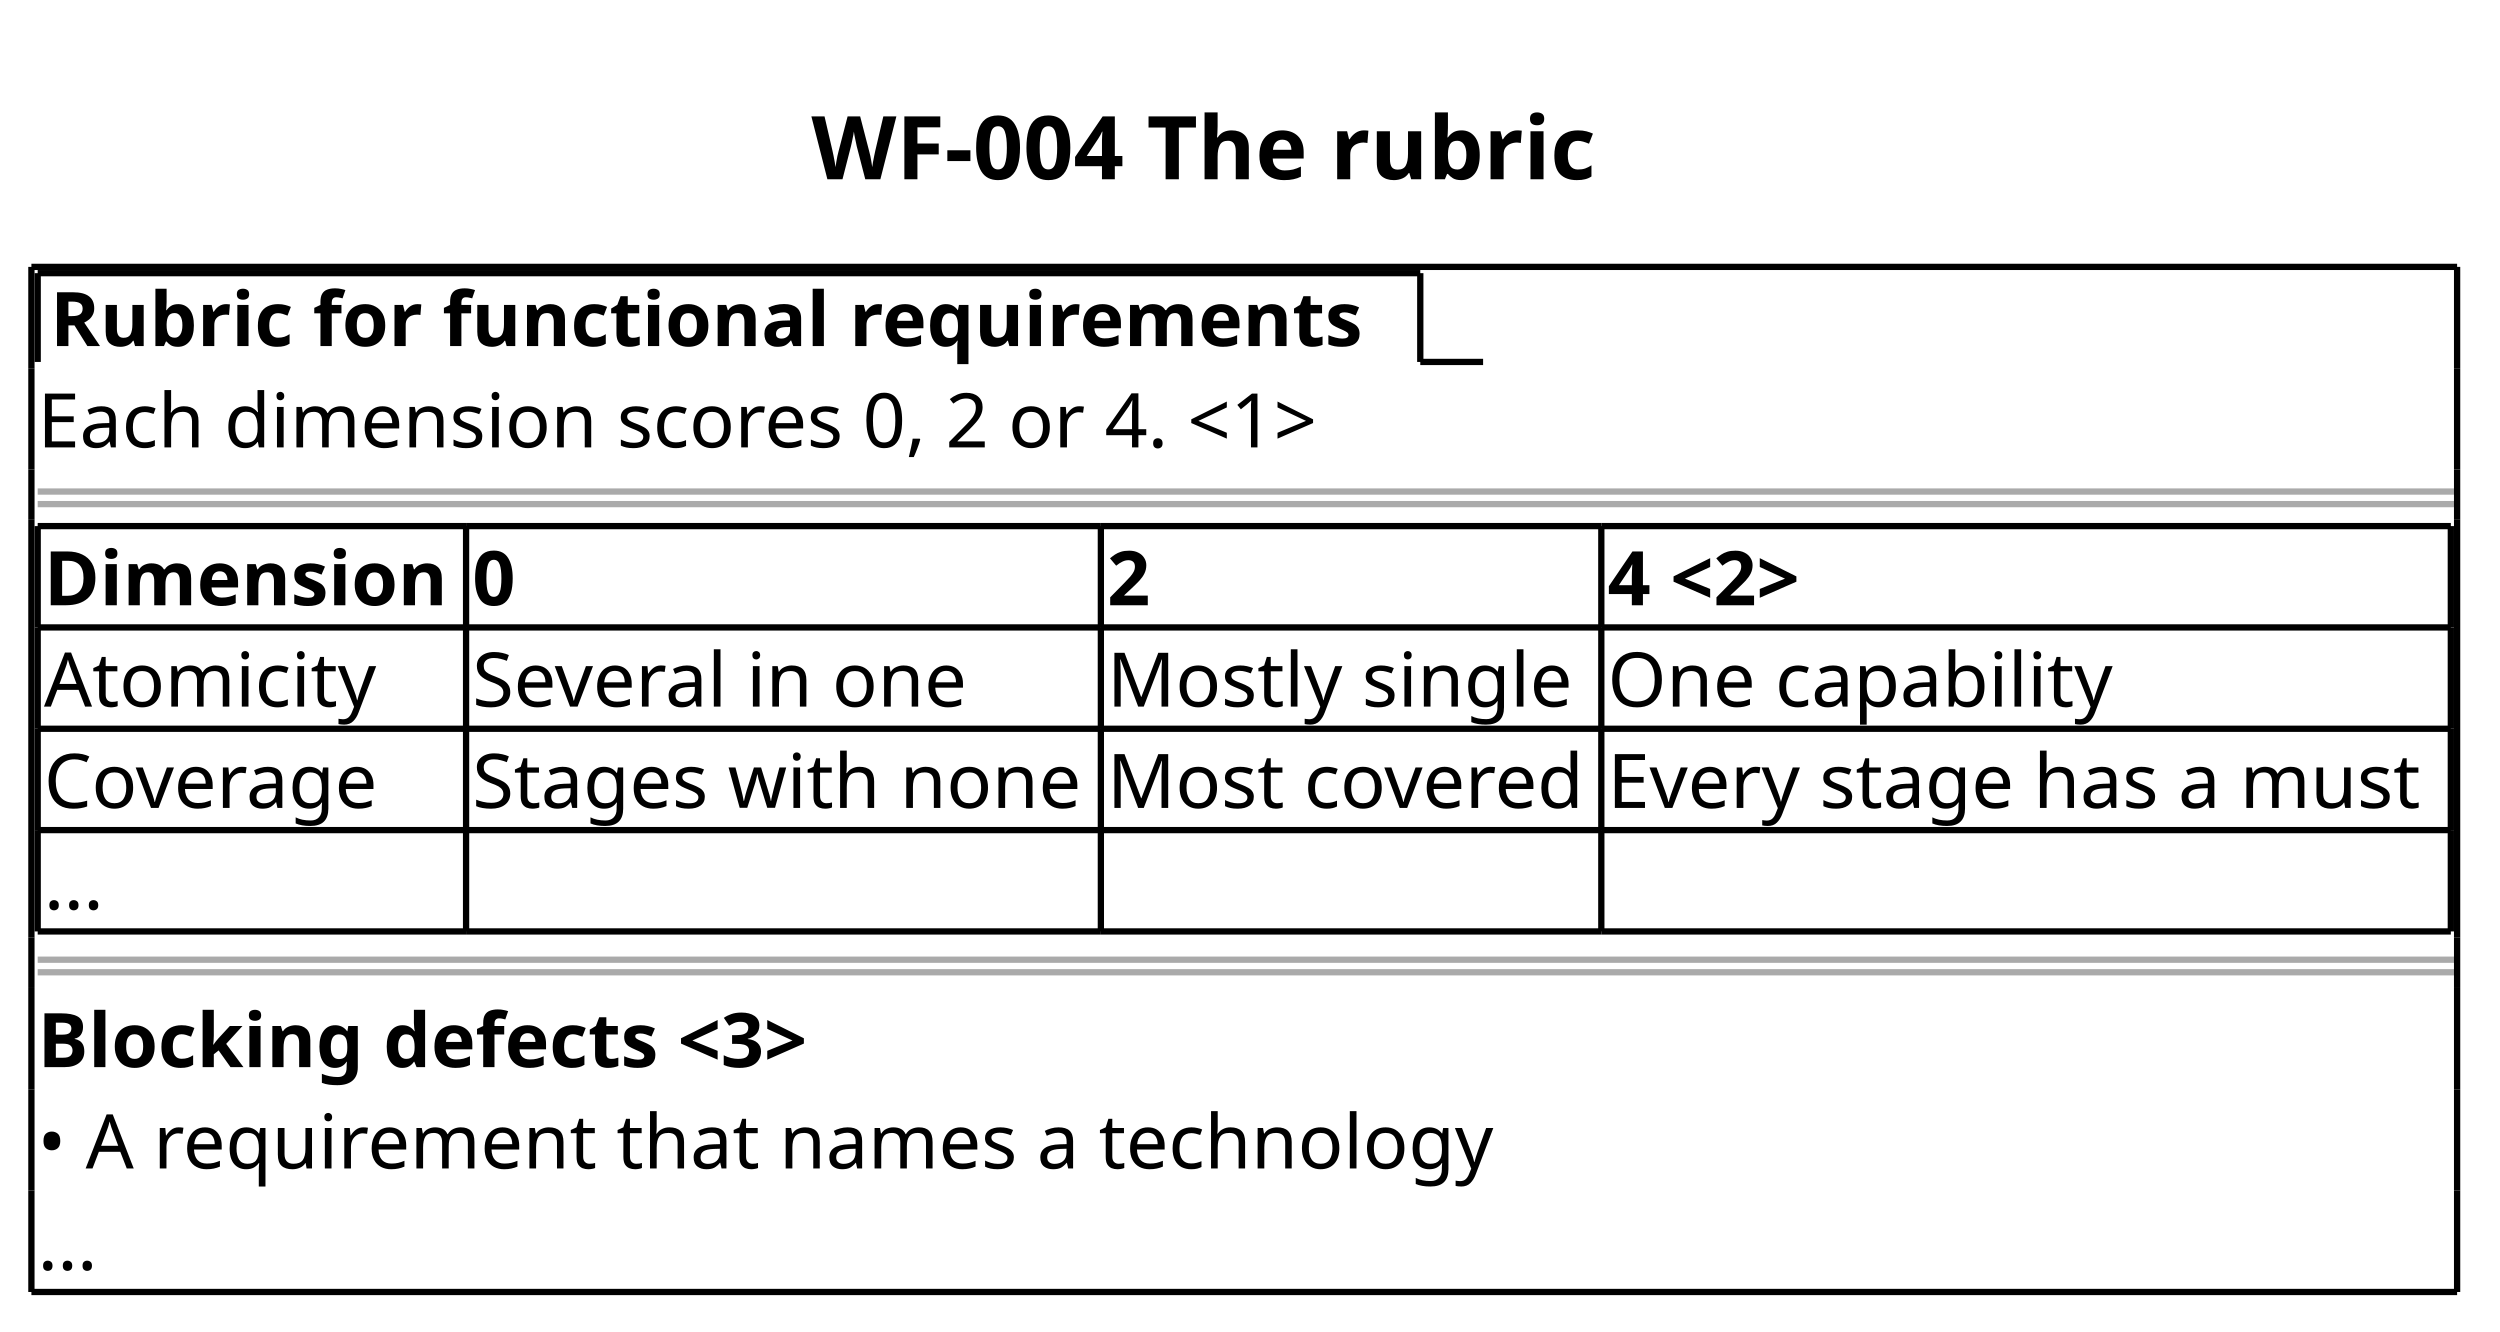
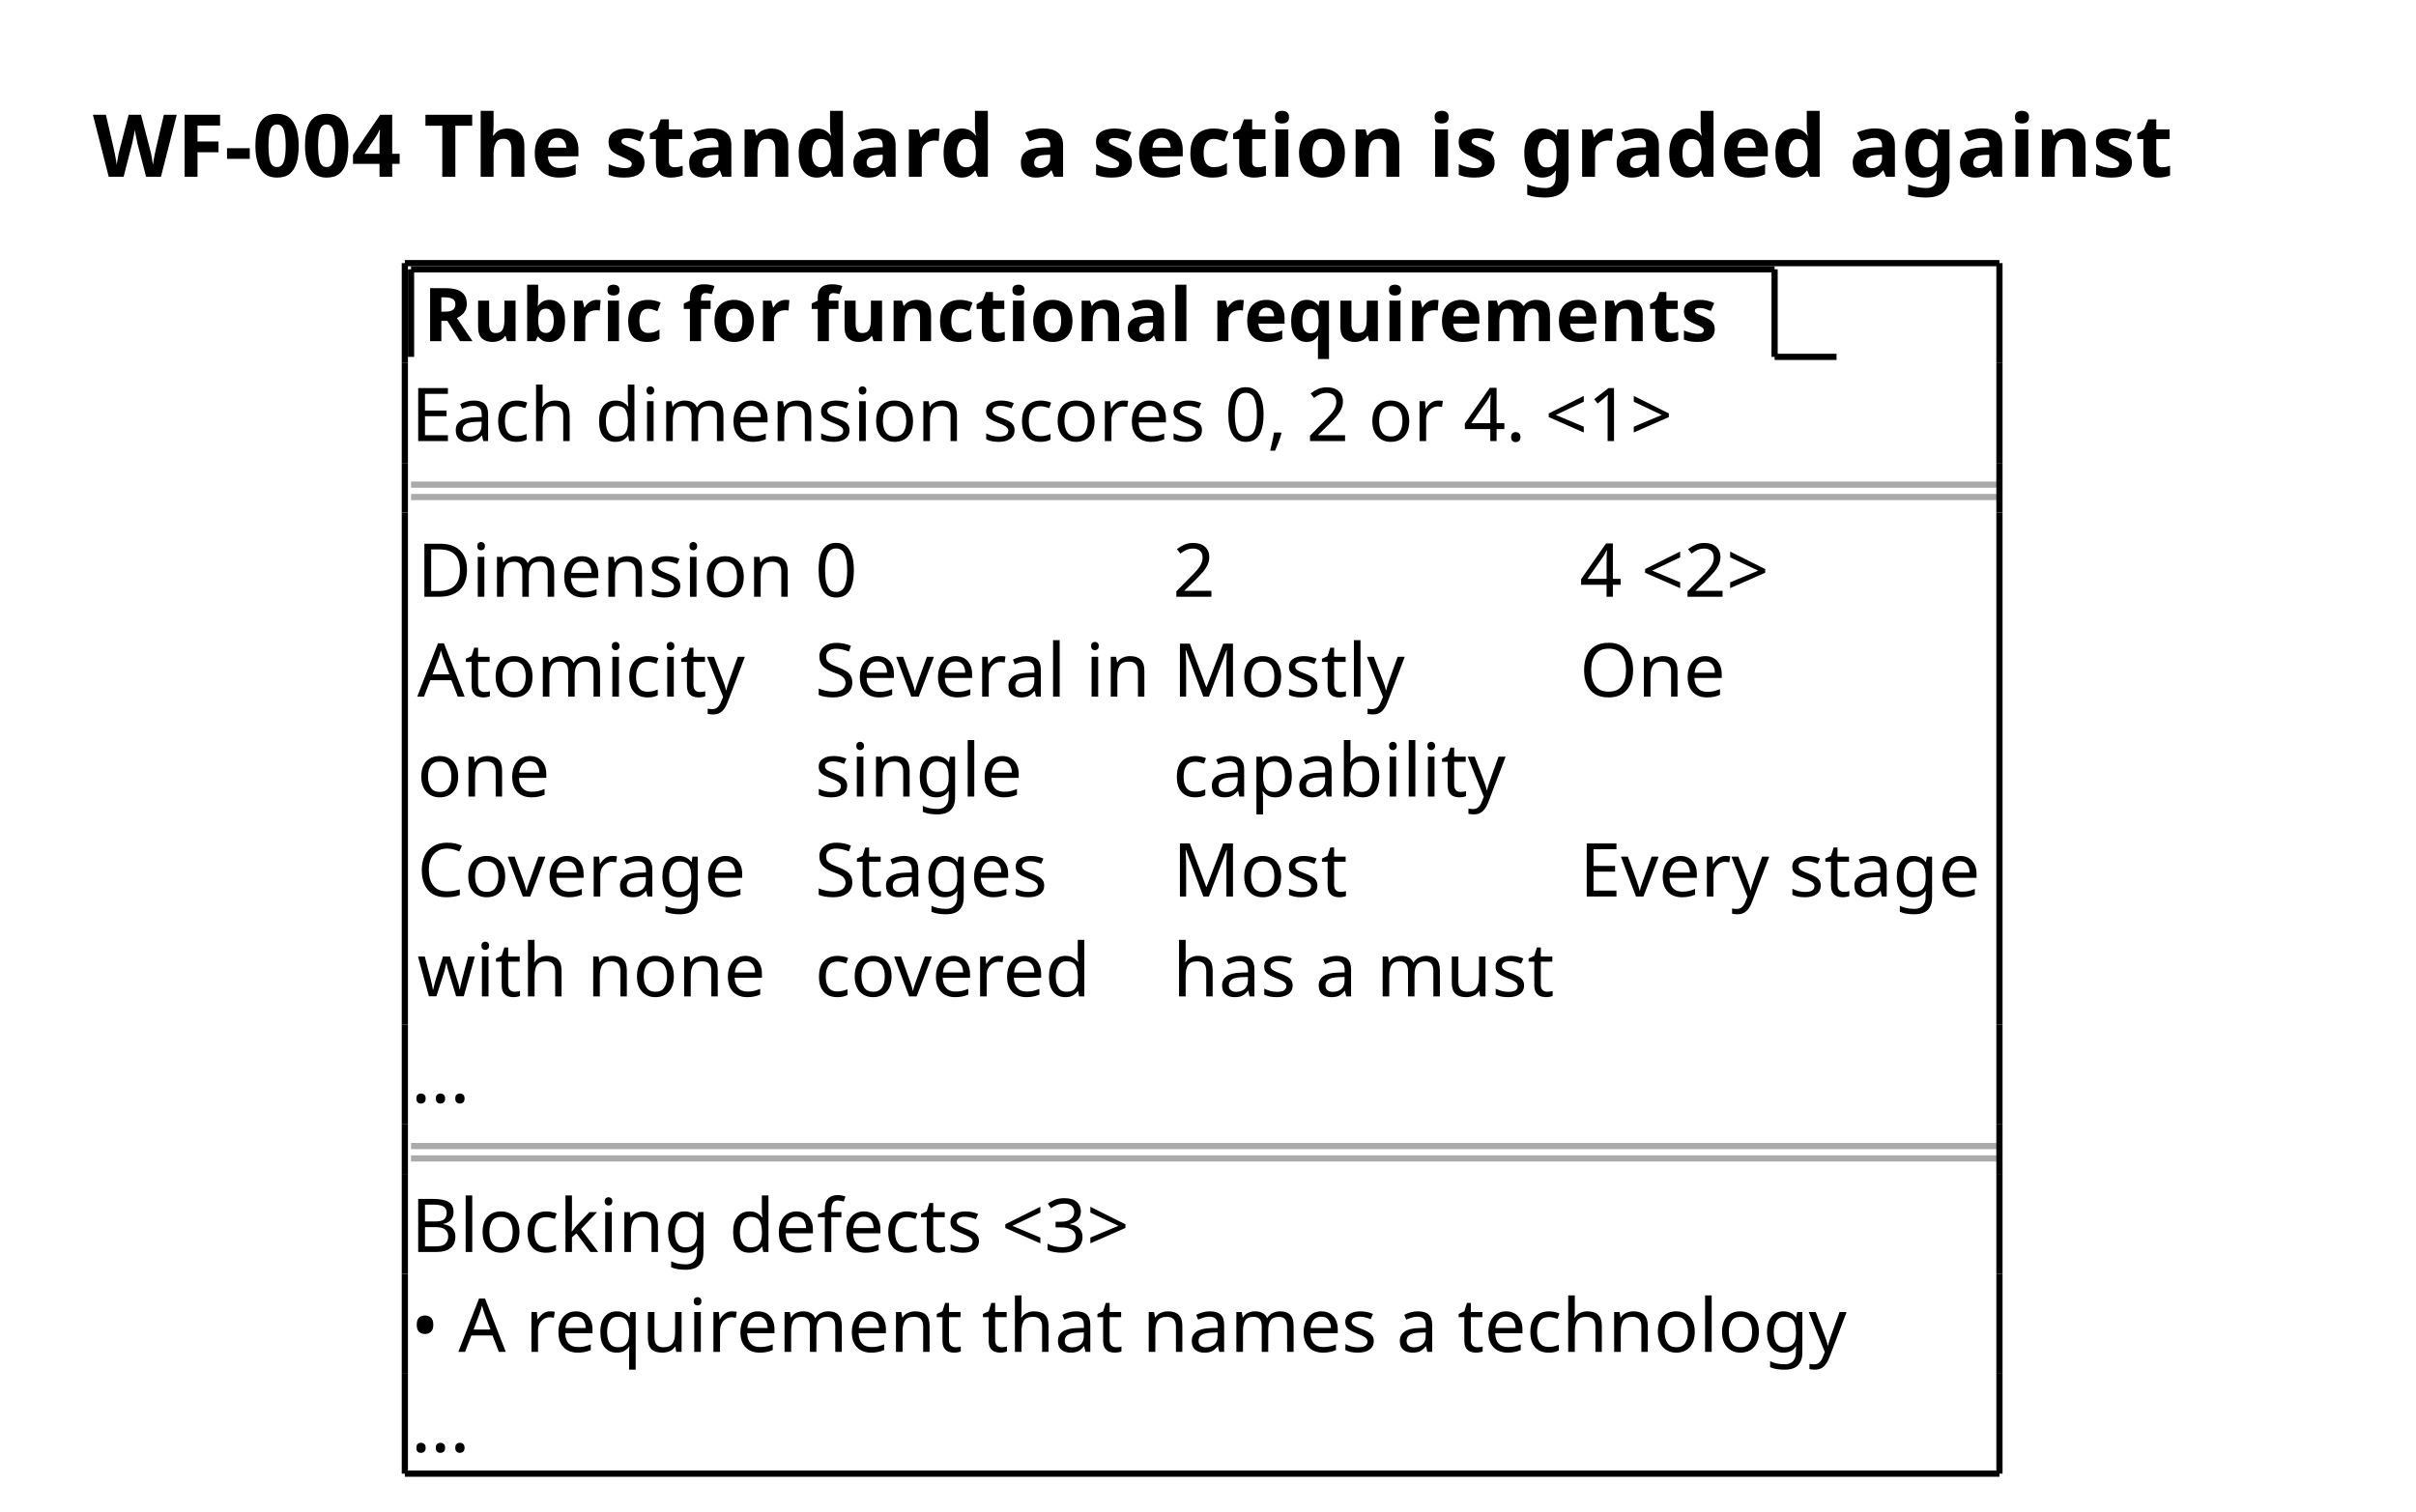
- <svg xmlns="http://www.w3.org/2000/svg" contentStyleType="text/css" data-diagram-type="SALT" height="212px" preserveAspectRatio="none" style="width:398px;height:212px;background:#FFFFFF;" version="1.1" viewBox="0 0 398 212" width="398px" zoomAndPan="magnify">
+ <svg xmlns="http://www.w3.org/2000/svg" contentStyleType="text/css" data-diagram-type="SALT" height="244px" preserveAspectRatio="none" style="width:390px;height:244px;background:#FFFFFF;" version="1.1" viewBox="0 0 390 244" width="390px" zoomAndPan="magnify">
  <defs />
  <g>
    <g class="title" data-source-line="1">
-       <text fill="#000000" font-family="sans-serif" font-size="14" font-weight="bold" lengthAdjust="spacing" textLength="136.828" x="129.172" y="28.535">WF-004 The rubric</text>
+       <text fill="#000000" font-family="sans-serif" font-size="14" font-weight="bold" lengthAdjust="spacing" textLength="357.109" x="15" y="28.535">WF-004 The standard a section is graded against</text>
    </g>
-     <text fill="#000000" font-family="sans-serif" font-size="12" font-weight="bold" lengthAdjust="spacing" textLength="215.109" x="8" y="55.09">Rubric for functional requirements</text>
-     <line style="stroke:#000000;stroke-width:1;" x1="6" x2="6" y1="43.488" y2="57.621" />
-     <line style="stroke:#000000;stroke-width:1;" x1="6" x2="226.109" y1="43.488" y2="43.488" />
-     <line style="stroke:#000000;stroke-width:1;" x1="226.109" x2="226.109" y1="43.488" y2="57.621" />
-     <line style="stroke:#000000;stroke-width:1;" x1="226.109" x2="236.109" y1="57.621" y2="57.621" />
-     <text fill="#000000" font-family="sans-serif" font-size="12" lengthAdjust="spacing" textLength="220.717" x="6" y="71.223">Each dimension scores 0, 2 or 4. &lt;1&gt;</text>
-     <line style="stroke:#AAAAAA;stroke-width:1;" x1="6" x2="391.172" y1="78.254" y2="78.254" />
-     <line style="stroke:#AAAAAA;stroke-width:1;" x1="6" x2="391.172" y1="80.254" y2="80.254" />
-     <text fill="#000000" font-family="sans-serif" font-size="12" font-weight="bold" lengthAdjust="spacing" textLength="66.199" x="7" y="96.356">Dimension</text>
-     <text fill="#000000" font-family="sans-serif" font-size="12" font-weight="bold" lengthAdjust="spacing" textLength="7.916" x="75.199" y="96.356">0</text>
-     <text fill="#000000" font-family="sans-serif" font-size="12" font-weight="bold" lengthAdjust="spacing" textLength="7.916" x="176.258" y="96.356">2</text>
-     <text fill="#000000" font-family="sans-serif" font-size="12" font-weight="bold" lengthAdjust="spacing" textLength="38.877" x="255.93" y="96.356">4 &lt;2&gt;</text>
-     <text fill="#000000" font-family="sans-serif" font-size="12" lengthAdjust="spacing" textLength="55.184" x="7" y="112.488">Atomicity</text>
-     <text fill="#000000" font-family="sans-serif" font-size="12" lengthAdjust="spacing" textLength="81.064" x="75.199" y="112.488">Several in one</text>
-     <text fill="#000000" font-family="sans-serif" font-size="12" lengthAdjust="spacing" textLength="76.518" x="176.258" y="112.488">Mostly single</text>
-     <text fill="#000000" font-family="sans-serif" font-size="12" lengthAdjust="spacing" textLength="82.922" x="255.93" y="112.488">One capability</text>
-     <text fill="#000000" font-family="sans-serif" font-size="12" lengthAdjust="spacing" textLength="54.275" x="7" y="128.621">Coverage</text>
-     <text fill="#000000" font-family="sans-serif" font-size="12" lengthAdjust="spacing" textLength="99.059" x="75.199" y="128.621">Stages with none</text>
-     <text fill="#000000" font-family="sans-serif" font-size="12" lengthAdjust="spacing" textLength="77.672" x="176.258" y="128.621">Most covered</text>
-     <text fill="#000000" font-family="sans-serif" font-size="12" lengthAdjust="spacing" textLength="133.242" x="255.93" y="128.621">Every stage has a must</text>
-     <text fill="#000000" font-family="sans-serif" font-size="12" lengthAdjust="spacing" textLength="12" x="7" y="144.754">…</text>
-     <line style="stroke:#000000;stroke-width:1;" x1="6" x2="74.199" y1="83.754" y2="83.754" />
-     <line style="stroke:#000000;stroke-width:1;" x1="175.258" x2="254.93" y1="116.019" y2="116.019" />
-     <line style="stroke:#000000;stroke-width:1;" x1="74.199" x2="175.258" y1="83.754" y2="83.754" />
-     <line style="stroke:#000000;stroke-width:1;" x1="254.93" x2="390.172" y1="116.019" y2="116.019" />
-     <line style="stroke:#000000;stroke-width:1;" x1="175.258" x2="254.93" y1="83.754" y2="83.754" />
-     <line style="stroke:#000000;stroke-width:1;" x1="254.93" x2="390.172" y1="83.754" y2="83.754" />
-     <line style="stroke:#000000;stroke-width:1;" x1="6" x2="74.199" y1="132.152" y2="132.152" />
-     <line style="stroke:#000000;stroke-width:1;" x1="74.199" x2="175.258" y1="132.152" y2="132.152" />
-     <line style="stroke:#000000;stroke-width:1;" x1="6" x2="74.199" y1="99.887" y2="99.887" />
-     <line style="stroke:#000000;stroke-width:1;" x1="175.258" x2="254.93" y1="132.152" y2="132.152" />
-     <line style="stroke:#000000;stroke-width:1;" x1="74.199" x2="175.258" y1="99.887" y2="99.887" />
-     <line style="stroke:#000000;stroke-width:1;" x1="254.93" x2="390.172" y1="132.152" y2="132.152" />
-     <line style="stroke:#000000;stroke-width:1;" x1="175.258" x2="254.93" y1="99.887" y2="99.887" />
-     <line style="stroke:#000000;stroke-width:1;" x1="254.93" x2="390.172" y1="99.887" y2="99.887" />
-     <line style="stroke:#000000;stroke-width:1;" x1="6" x2="74.199" y1="148.285" y2="148.285" />
-     <line style="stroke:#000000;stroke-width:1;" x1="74.199" x2="175.258" y1="148.285" y2="148.285" />
-     <line style="stroke:#000000;stroke-width:1;" x1="175.258" x2="254.93" y1="148.285" y2="148.285" />
-     <line style="stroke:#000000;stroke-width:1;" x1="6" x2="74.199" y1="116.019" y2="116.019" />
-     <line style="stroke:#000000;stroke-width:1;" x1="254.93" x2="390.172" y1="148.285" y2="148.285" />
-     <line style="stroke:#000000;stroke-width:1;" x1="74.199" x2="175.258" y1="116.019" y2="116.019" />
-     <line style="stroke:#000000;stroke-width:1;" x1="6" x2="6" y1="83.754" y2="99.887" />
-     <line style="stroke:#000000;stroke-width:1;" x1="175.258" x2="175.258" y1="116.019" y2="132.152" />
-     <line style="stroke:#000000;stroke-width:1;" x1="74.199" x2="74.199" y1="83.754" y2="99.887" />
-     <line style="stroke:#000000;stroke-width:1;" x1="254.93" x2="254.93" y1="116.019" y2="132.152" />
-     <line style="stroke:#000000;stroke-width:1;" x1="390.172" x2="390.172" y1="116.019" y2="132.152" />
-     <line style="stroke:#000000;stroke-width:1;" x1="175.258" x2="175.258" y1="83.754" y2="99.887" />
-     <line style="stroke:#000000;stroke-width:1;" x1="254.93" x2="254.93" y1="83.754" y2="99.887" />
-     <line style="stroke:#000000;stroke-width:1;" x1="390.172" x2="390.172" y1="83.754" y2="99.887" />
-     <line style="stroke:#000000;stroke-width:1;" x1="6" x2="6" y1="132.152" y2="148.285" />
-     <line style="stroke:#000000;stroke-width:1;" x1="74.199" x2="74.199" y1="132.152" y2="148.285" />
-     <line style="stroke:#000000;stroke-width:1;" x1="6" x2="6" y1="99.887" y2="116.019" />
-     <line style="stroke:#000000;stroke-width:1;" x1="175.258" x2="175.258" y1="132.152" y2="148.285" />
-     <line style="stroke:#000000;stroke-width:1;" x1="74.199" x2="74.199" y1="99.887" y2="116.019" />
-     <line style="stroke:#000000;stroke-width:1;" x1="254.93" x2="254.93" y1="132.152" y2="148.285" />
-     <line style="stroke:#000000;stroke-width:1;" x1="390.172" x2="390.172" y1="132.152" y2="148.285" />
-     <line style="stroke:#000000;stroke-width:1;" x1="175.258" x2="175.258" y1="99.887" y2="116.019" />
-     <line style="stroke:#000000;stroke-width:1;" x1="254.93" x2="254.93" y1="99.887" y2="116.019" />
-     <line style="stroke:#000000;stroke-width:1;" x1="390.172" x2="390.172" y1="99.887" y2="116.019" />
-     <line style="stroke:#000000;stroke-width:1;" x1="6" x2="6" y1="116.019" y2="132.152" />
-     <line style="stroke:#000000;stroke-width:1;" x1="74.199" x2="74.199" y1="116.019" y2="132.152" />
-     <line style="stroke:#AAAAAA;stroke-width:1;" x1="6" x2="391.172" y1="152.785" y2="152.785" />
-     <line style="stroke:#AAAAAA;stroke-width:1;" x1="6" x2="391.172" y1="154.785" y2="154.785" />
-     <text fill="#000000" font-family="sans-serif" font-size="12" font-weight="bold" lengthAdjust="spacing" textLength="132.744" x="6" y="169.887">Blocking defects &lt;3&gt;</text>
-     <text fill="#000000" font-family="sans-serif" font-size="12" lengthAdjust="spacing" textLength="241.207" x="6" y="186.019">• A requirement that names a technology</text>
-     <text fill="#000000" font-family="sans-serif" font-size="12" lengthAdjust="spacing" textLength="12" x="6" y="202.152">…</text>
-     <line style="stroke:#000000;stroke-width:1;" x1="5" x2="391.172" y1="42.488" y2="42.488" />
-     <line style="stroke:#000000;stroke-width:1;" x1="5" x2="391.172" y1="205.684" y2="205.684" />
-     <line style="stroke:#000000;stroke-width:1;" x1="5" x2="5" y1="42.488" y2="58.621" />
-     <line style="stroke:#000000;stroke-width:1;" x1="391.172" x2="391.172" y1="42.488" y2="58.621" />
-     <line style="stroke:#000000;stroke-width:1;" x1="5" x2="5" y1="189.551" y2="205.684" />
-     <line style="stroke:#000000;stroke-width:1;" x1="391.172" x2="391.172" y1="189.551" y2="205.684" />
-     <line style="stroke:#000000;stroke-width:1;" x1="5" x2="5" y1="157.285" y2="173.418" />
-     <line style="stroke:#000000;stroke-width:1;" x1="391.172" x2="391.172" y1="157.285" y2="173.418" />
-     <line style="stroke:#000000;stroke-width:1;" x1="5" x2="5" y1="82.754" y2="149.285" />
-     <line style="stroke:#000000;stroke-width:1;" x1="391.172" x2="391.172" y1="82.754" y2="149.285" />
-     <line style="stroke:#000000;stroke-width:1;" x1="5" x2="5" y1="58.621" y2="74.754" />
-     <line style="stroke:#000000;stroke-width:1;" x1="391.172" x2="391.172" y1="58.621" y2="74.754" />
-     <line style="stroke:#000000;stroke-width:1;" x1="5" x2="5" y1="173.418" y2="189.551" />
-     <line style="stroke:#000000;stroke-width:1;" x1="391.172" x2="391.172" y1="173.418" y2="189.551" />
-     <line style="stroke:#000000;stroke-width:1;" x1="5" x2="5" y1="149.285" y2="157.285" />
-     <line style="stroke:#000000;stroke-width:1;" x1="391.172" x2="391.172" y1="149.285" y2="157.285" />
-     <line style="stroke:#000000;stroke-width:1;" x1="5" x2="5" y1="74.754" y2="82.754" />
-     <line style="stroke:#000000;stroke-width:1;" x1="391.172" x2="391.172" y1="74.754" y2="82.754" />
+     <text fill="#000000" font-family="sans-serif" font-size="12" font-weight="bold" lengthAdjust="spacing" textLength="215.109" x="68.352" y="55.09">Rubric for functional requirements</text>
+     <line style="stroke:#000000;stroke-width:1;" x1="66.352" x2="66.352" y1="43.488" y2="57.621" />
+     <line style="stroke:#000000;stroke-width:1;" x1="66.352" x2="286.461" y1="43.488" y2="43.488" />
+     <line style="stroke:#000000;stroke-width:1;" x1="286.461" x2="286.461" y1="43.488" y2="57.621" />
+     <line style="stroke:#000000;stroke-width:1;" x1="286.461" x2="296.461" y1="57.621" y2="57.621" />
+     <text fill="#000000" font-family="sans-serif" font-size="12" lengthAdjust="spacing" textLength="220.717" x="66.352" y="71.223">Each dimension scores 0, 2 or 4. &lt;1&gt;</text>
+     <line style="stroke:#AAAAAA;stroke-width:1;" x1="66.352" x2="322.758" y1="78.254" y2="78.254" />
+     <line style="stroke:#AAAAAA;stroke-width:1;" x1="66.352" x2="322.758" y1="80.254" y2="80.254" />
+     <text fill="#000000" font-family="sans-serif" font-size="12" lengthAdjust="spacing" textLength="62.197" x="67.352" y="96.356">Dimension</text>
+     <text fill="#000000" font-family="sans-serif" font-size="12" lengthAdjust="spacing" textLength="7.588" x="131.549" y="96.356">0</text>
+     <text fill="#000000" font-family="sans-serif" font-size="12" lengthAdjust="spacing" textLength="7.588" x="189.312" y="96.356">2</text>
+     <text fill="#000000" font-family="sans-serif" font-size="12" lengthAdjust="spacing" textLength="38.051" x="254.981" y="96.356">4 &lt;2&gt;</text>
+     <text fill="#000000" font-family="sans-serif" font-size="12" lengthAdjust="spacing" textLength="55.184" x="67.352" y="112.488">Atomicity</text>
+     <text fill="#000000" font-family="sans-serif" font-size="12" lengthAdjust="spacing" textLength="55.764" x="131.549" y="112.488">Several in</text>
+     <text fill="#000000" font-family="sans-serif" font-size="12" lengthAdjust="spacing" textLength="38.051" x="189.312" y="112.488">Mostly</text>
+     <text fill="#000000" font-family="sans-serif" font-size="12" lengthAdjust="spacing" textLength="23.455" x="254.981" y="112.488">One</text>
+     <text fill="#000000" font-family="sans-serif" font-size="12" lengthAdjust="spacing" textLength="21.504" x="67.352" y="128.621">one</text>
+     <text fill="#000000" font-family="sans-serif" font-size="12" lengthAdjust="spacing" textLength="34.67" x="131.549" y="128.621">single</text>
+     <text fill="#000000" font-family="sans-serif" font-size="12" lengthAdjust="spacing" textLength="55.67" x="189.312" y="128.621">capability</text>
+     <text fill="#000000" font-family="sans-serif" font-size="12" lengthAdjust="spacing" textLength="54.275" x="67.352" y="144.754">Coverage</text>
+     <text fill="#000000" font-family="sans-serif" font-size="12" lengthAdjust="spacing" textLength="37.863" x="131.549" y="144.754">Stages</text>
+     <text fill="#000000" font-family="sans-serif" font-size="12" lengthAdjust="spacing" textLength="28.312" x="189.312" y="144.754">Most</text>
+     <text fill="#000000" font-family="sans-serif" font-size="12" lengthAdjust="spacing" textLength="65.777" x="254.981" y="144.754">Every stage</text>
+     <text fill="#000000" font-family="sans-serif" font-size="12" lengthAdjust="spacing" textLength="57.398" x="67.352" y="160.887">with none</text>
+     <text fill="#000000" font-family="sans-serif" font-size="12" lengthAdjust="spacing" textLength="45.562" x="131.549" y="160.887">covered</text>
+     <text fill="#000000" font-family="sans-serif" font-size="12" lengthAdjust="spacing" textLength="63.668" x="189.312" y="160.887">has a must</text>
+     <text fill="#000000" font-family="sans-serif" font-size="12" lengthAdjust="spacing" textLength="12" x="66.352" y="178.019">…</text>
+     <line style="stroke:#AAAAAA;stroke-width:1;" x1="66.352" x2="322.758" y1="185.051" y2="185.051" />
+     <line style="stroke:#AAAAAA;stroke-width:1;" x1="66.352" x2="322.758" y1="187.051" y2="187.051" />
+     <text fill="#000000" font-family="sans-serif" font-size="12" lengthAdjust="spacing" textLength="125.648" x="66.352" y="202.152">Blocking defects &lt;3&gt;</text>
+     <text fill="#000000" font-family="sans-serif" font-size="12" lengthAdjust="spacing" textLength="241.207" x="66.352" y="218.285">• A requirement that names a technology</text>
+     <text fill="#000000" font-family="sans-serif" font-size="12" lengthAdjust="spacing" textLength="12" x="66.352" y="234.418">…</text>
+     <line style="stroke:#000000;stroke-width:1;" x1="65.352" x2="322.758" y1="42.488" y2="42.488" />
+     <line style="stroke:#000000;stroke-width:1;" x1="65.352" x2="322.758" y1="237.949" y2="237.949" />
+     <line style="stroke:#000000;stroke-width:1;" x1="65.352" x2="65.352" y1="42.488" y2="58.621" />
+     <line style="stroke:#000000;stroke-width:1;" x1="322.758" x2="322.758" y1="42.488" y2="58.621" />
+     <line style="stroke:#000000;stroke-width:1;" x1="65.352" x2="65.352" y1="205.684" y2="221.816" />
+     <line style="stroke:#000000;stroke-width:1;" x1="322.758" x2="322.758" y1="205.684" y2="221.816" />
+     <line style="stroke:#000000;stroke-width:1;" x1="65.352" x2="65.352" y1="181.551" y2="189.551" />
+     <line style="stroke:#000000;stroke-width:1;" x1="322.758" x2="322.758" y1="181.551" y2="189.551" />
+     <line style="stroke:#000000;stroke-width:1;" x1="65.352" x2="65.352" y1="82.754" y2="165.418" />
+     <line style="stroke:#000000;stroke-width:1;" x1="322.758" x2="322.758" y1="82.754" y2="165.418" />
+     <line style="stroke:#000000;stroke-width:1;" x1="65.352" x2="65.352" y1="58.621" y2="74.754" />
+     <line style="stroke:#000000;stroke-width:1;" x1="322.758" x2="322.758" y1="58.621" y2="74.754" />
+     <line style="stroke:#000000;stroke-width:1;" x1="65.352" x2="65.352" y1="221.816" y2="237.949" />
+     <line style="stroke:#000000;stroke-width:1;" x1="322.758" x2="322.758" y1="221.816" y2="237.949" />
+     <line style="stroke:#000000;stroke-width:1;" x1="65.352" x2="65.352" y1="189.551" y2="205.684" />
+     <line style="stroke:#000000;stroke-width:1;" x1="322.758" x2="322.758" y1="189.551" y2="205.684" />
+     <line style="stroke:#000000;stroke-width:1;" x1="65.352" x2="65.352" y1="165.418" y2="181.551" />
+     <line style="stroke:#000000;stroke-width:1;" x1="322.758" x2="322.758" y1="165.418" y2="181.551" />
+     <line style="stroke:#000000;stroke-width:1;" x1="65.352" x2="65.352" y1="74.754" y2="82.754" />
+     <line style="stroke:#000000;stroke-width:1;" x1="322.758" x2="322.758" y1="74.754" y2="82.754" />
  </g>
</svg>
